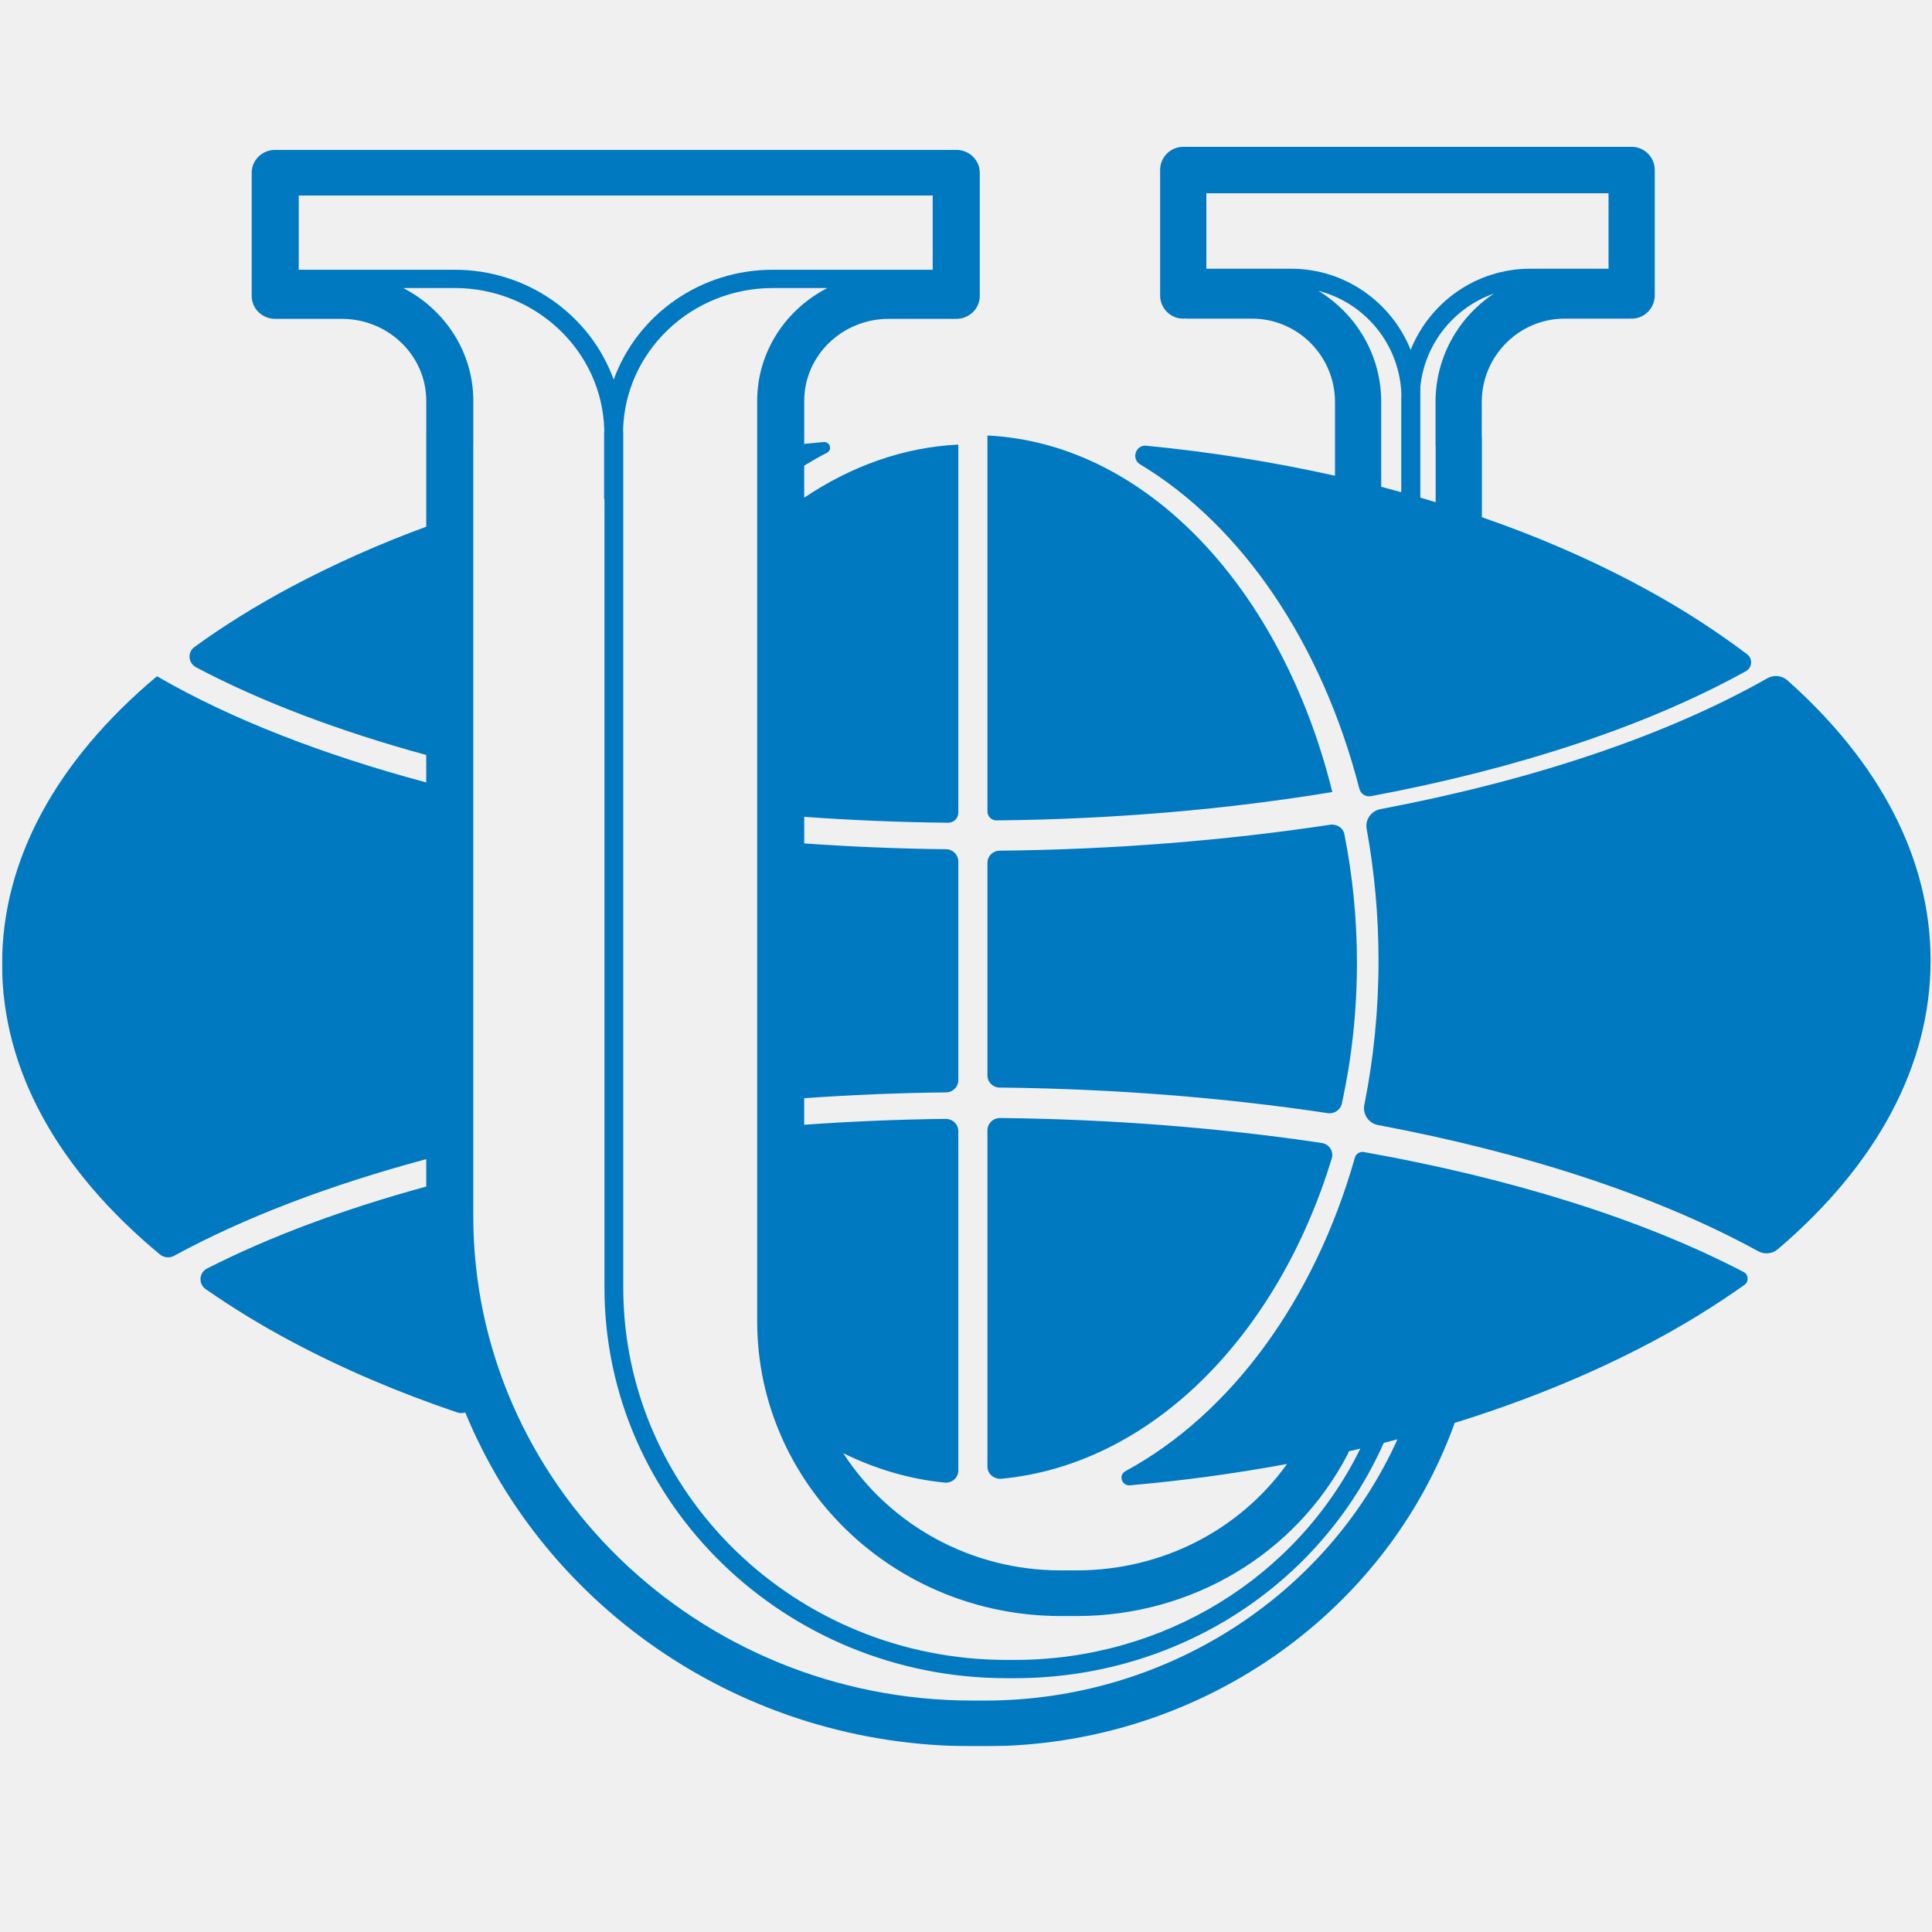
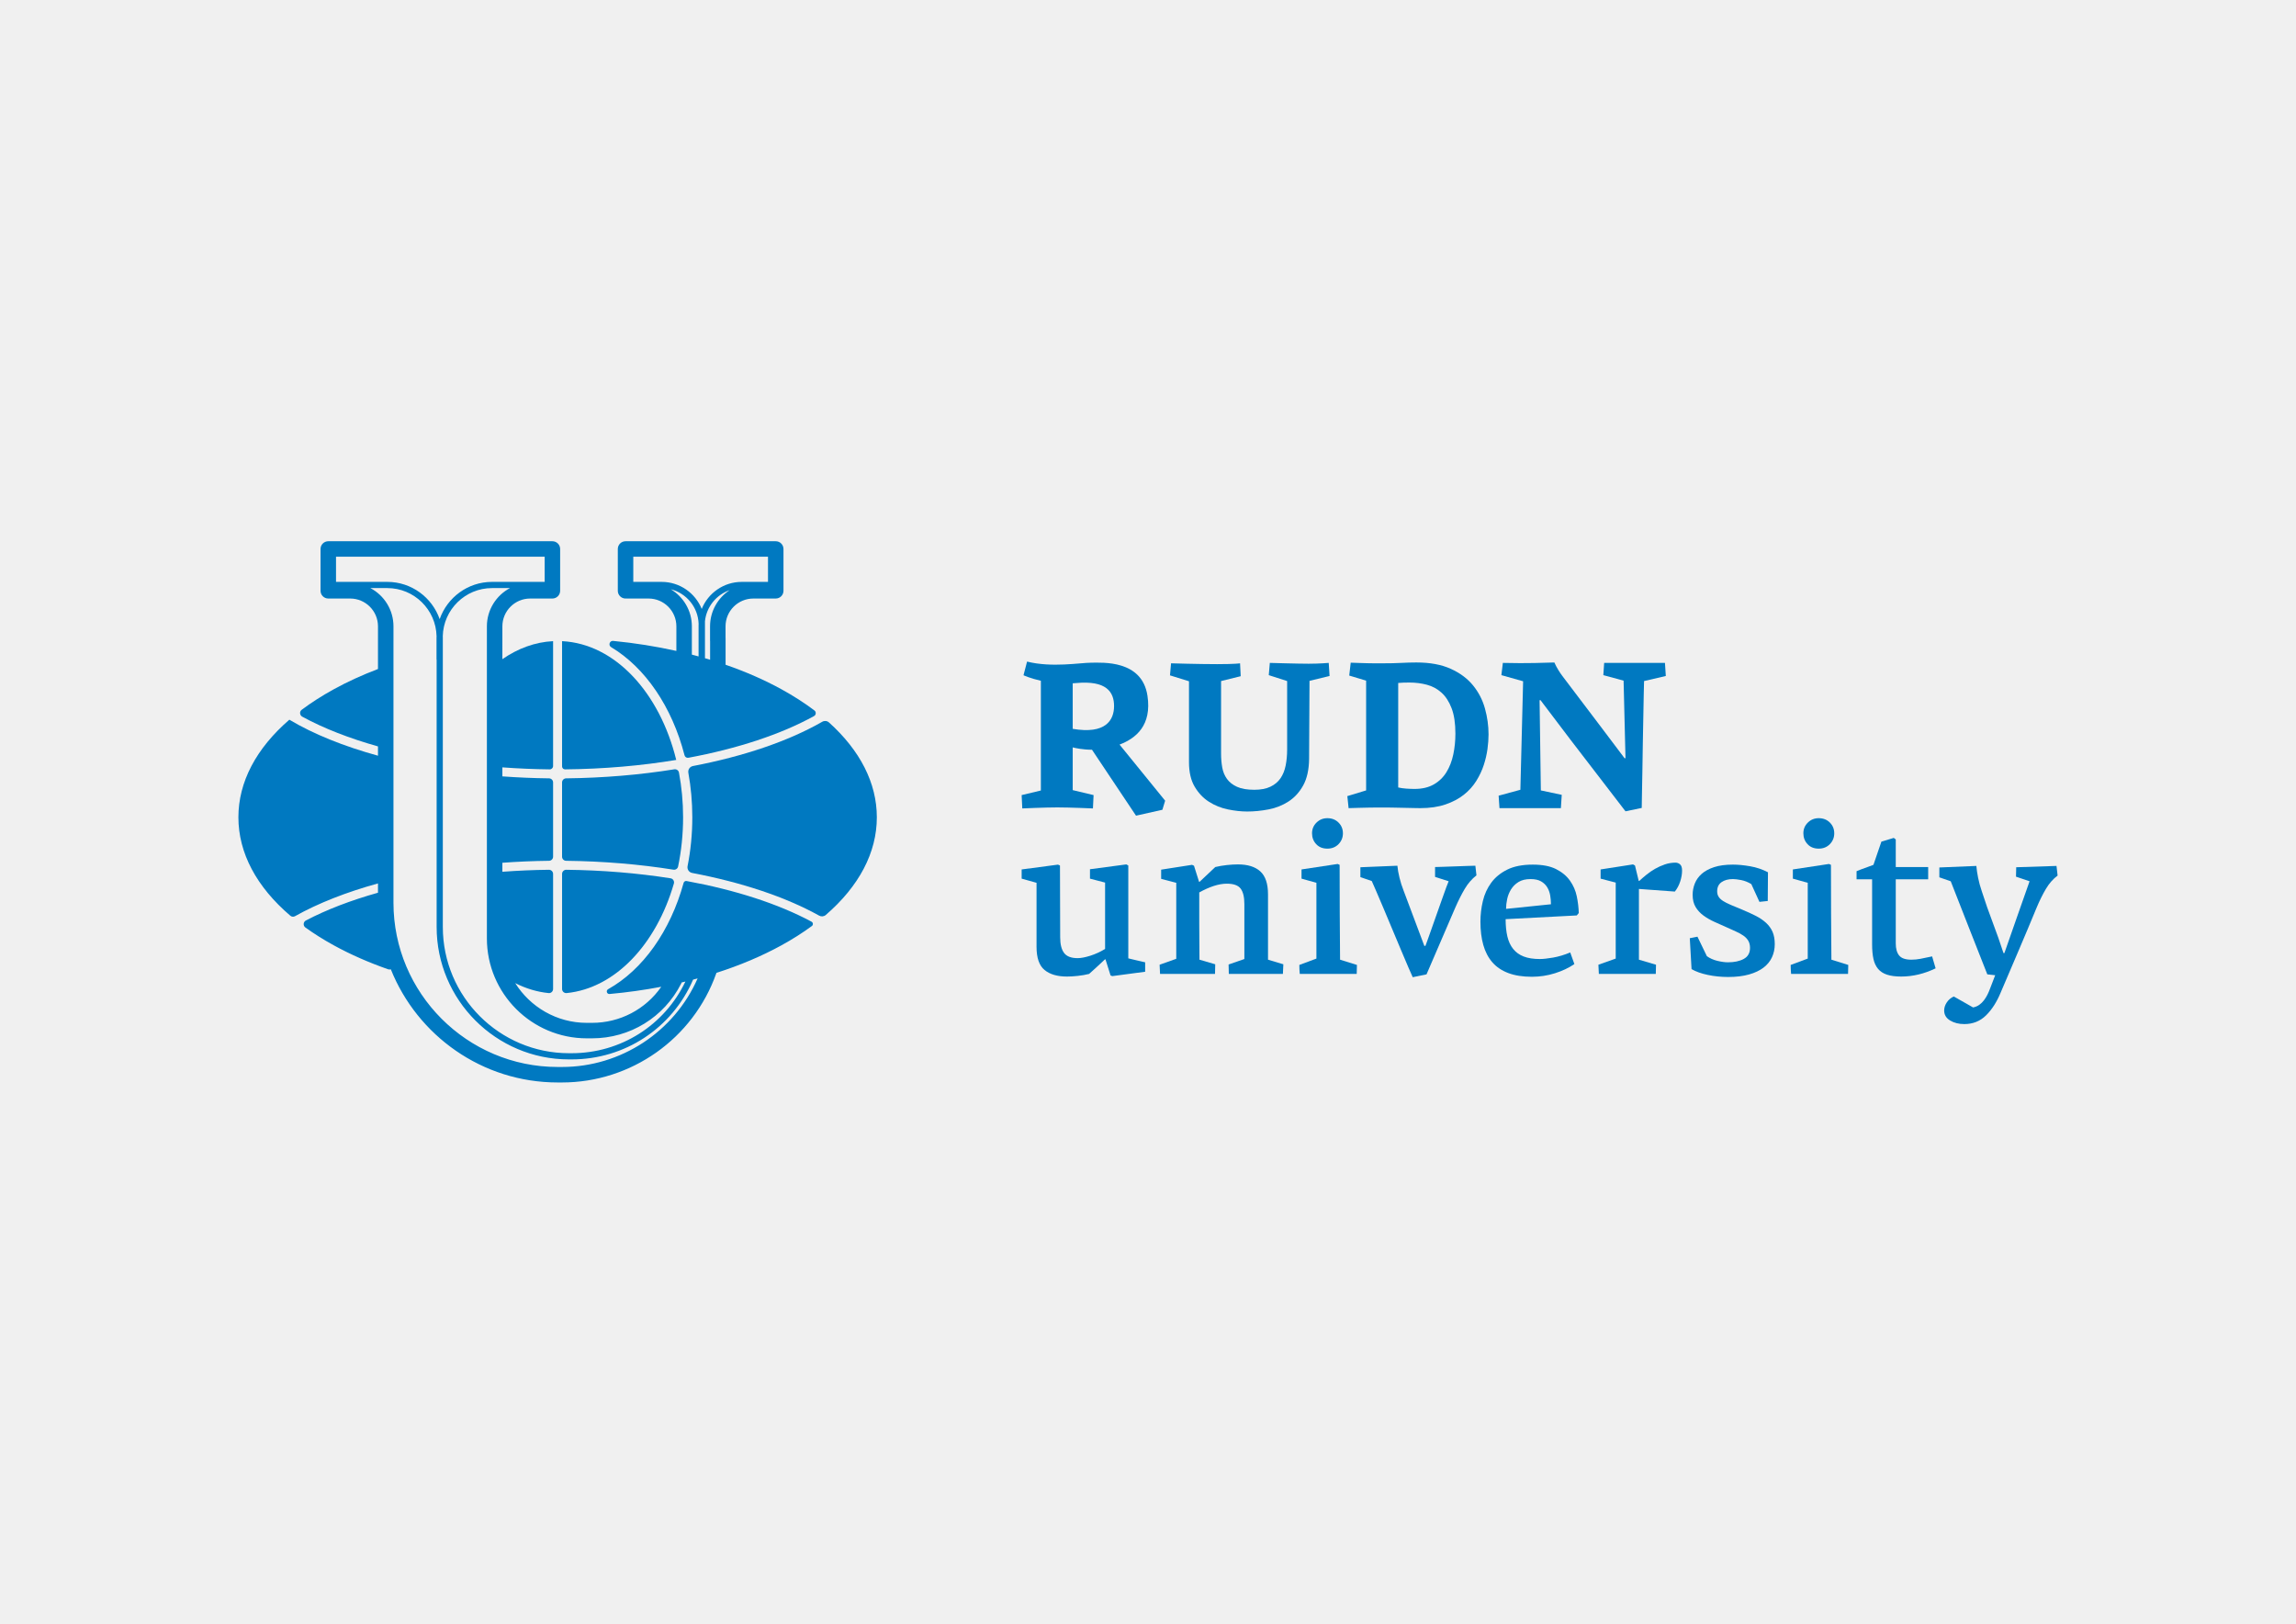
- <svg xmlns="http://www.w3.org/2000/svg" xmlns:xlink="http://www.w3.org/1999/xlink" width="300pt" height="300pt" viewBox="0 0 262 100" version="1.1" id="svg3700">
-   <defs id="defs3683">
-     <path id="a" d="M83.82 78.163H0V.15h83.82z" />
+ <svg xmlns="http://www.w3.org/2000/svg" version="1.1" id="svg10" xml:space="preserve" width="1122.52" height="793.707" viewBox="0 0 1122.52 793.707">
+   <defs id="defs14">
+     <clipPath clipPathUnits="userSpaceOnUse" id="clipPath26">
+       <path d="M 0,595.28 H 841.89 V 0 H 0 Z" id="path24" />
+     </clipPath>
  </defs>
-   <g id="g3698" transform="matrix(2.824241,0,0,2.77495,1.130308,-104.3797)" style="fill:none;fill-rule:evenodd">
-     <path d="M 47.697,80.69 C 54.883,79.99 60.949,73.71 63.55,65.027 A 0.592,0.592 0 0 0 63.058,64.281 C 58.176,63.54 52.971,63.121 47.633,63.062 a 0.603,0.603 0 0 0 -0.62,0.592 v 16.451 c 0,0.354 0.32,0.621 0.684,0.586 m 6.65,-49.571 c 4.885,2.99 8.727,8.74 10.524,15.85 a 0.484,0.484 0 0 0 0.555,0.364 c 7.03,-1.338 13.249,-3.425 18.009,-6.11 A 0.5,0.5 0 0 0 83.492,40.4 38.898,38.898 0 0 0 78.786,37.305 c -2.462,-1.384 -5.156,-2.589 -8.03,-3.604 v -3.888 c 0,-0.023 -0.006,-0.044 -0.007,-0.067 v -1.675 c 0,-2.246 1.788,-4.074 3.985,-4.074 h 3.118 c 0.017,0 0.031,-0.004 0.047,-0.005 0.016,10e-4 0.031,0.005 0.047,0.005 0.613,0 1.11,-0.508 1.11,-1.135 v -6.127 c 0,-0.627 -0.497,-1.135 -1.11,-1.135 H 56.415 c -0.614,0 -1.11,0.508 -1.11,1.135 v 6.127 c 0,0.627 0.496,1.135 1.11,1.135 0.031,0 0.06,-0.006 0.092,-0.01 0.03,0.004 0.06,0.01 0.092,0.01 h 3.119 c 2.196,0 3.984,1.828 3.984,4.074 v 3.603 A 73.688,73.688 0 0 0 54.64,30.208 c -0.511,-0.051 -0.734,0.643 -0.293,0.913 z M 68.53,28.071 v 2.11 c 0,0.023 0.005,0.044 0.006,0.067 v 2.72 C 68.291,32.893 68.047,32.816 67.8,32.743 v -5.421 c 0.215,-2.118 1.63,-3.873 3.535,-4.551 a 6.377,6.377 0 0 0 -2.805,5.3 z m 8.306,-10.202 v 3.689 h -3.763 c -2.596,0 -4.82,1.643 -5.738,3.964 -0.918,-2.32 -3.142,-3.964 -5.737,-3.964 H 57.524 V 17.869 Z M 65.921,30.191 V 28.07 a 6.369,6.369 0 0 0 -3.017,-5.432 c 2.24,0.584 3.912,2.625 3.987,5.077 -0.001,0.057 -0.008,0.113 -0.008,0.17 v 4.595 c -0.32,-0.09 -0.64,-0.18 -0.962,-0.264 V 30.19 Z" id="path3685" style="fill:#0079c1" />
-     <path d="m 47.446,48.518 c 5.599,-0.055 11.05,-0.534 16.128,-1.387 -2.397,-9.864 -8.878,-17.04 -16.56,-17.423 v 18.377 c 0,0.24 0.195,0.435 0.432,0.433" id="path3687" style="fill:#0079c1" />
-     <g transform="translate(-0.3,15.6)" id="g3694">
-       <mask id="b" fill="#fff">
-         <use xlink:href="#a" id="use3689" x="0" y="0" width="100%" height="100%" />
-       </mask>
-       <path d="m 83.624,54.988 c -4.858,-2.58 -11.15,-4.58 -18.237,-5.863 a 0.376,0.376 0 0 0 -0.428,0.267 c -1.94,6.959 -5.956,12.532 -11.012,15.324 -0.357,0.197 -0.193,0.732 0.213,0.696 a 78.786,78.786 0 0 0 7.54,-1.043 c -2.286,3.244 -6.019,5.2 -10.1,5.2 H 50.831 A 12.35,12.35 0 0 1 40.39,63.842 c 1.542,0.771 3.177,1.27 4.879,1.438 a 0.595,0.595 0 0 0 0.646,-0.593 V 48.102 c 0,-0.332 -0.275,-0.601 -0.61,-0.597 -2.293,0.025 -4.56,0.125 -6.79,0.287 v -1.298 c 2.237,-0.16 4.509,-0.259 6.806,-0.284 a 0.595,0.595 0 0 0 0.594,-0.591 V 34.917 a 0.595,0.595 0 0 0 -0.594,-0.59 c -2.297,-0.026 -4.57,-0.124 -6.805,-0.284 v -1.299 c 2.267,0.164 4.573,0.265 6.906,0.288 A 0.486,0.486 0 0 0 45.915,32.55 V 14.552 c -2.649,0.132 -5.152,1.057 -7.4,2.595 v -1.569 c 0.36,-0.222 0.724,-0.433 1.094,-0.626 0.27,-0.142 0.144,-0.55 -0.162,-0.523 -0.312,0.026 -0.62,0.061 -0.931,0.09 v -0.02 -2.084 c 0,-2.21 1.82,-4.007 4.056,-4.007 h 3.174 c 0.012,0 0.022,-0.003 0.034,-0.003 0.012,0 0.023,0.003 0.035,0.003 0.624,0 1.13,-0.5 1.13,-1.116 V 1.265 c 0,-0.617 -0.506,-1.116 -1.13,-1.116 h -32.7 c -0.624,0 -1.13,0.5 -1.13,1.116 v 6.027 c 0,0.616 0.506,1.116 1.13,1.116 l 0.012,-10e-4 0.012,10e-4 h 3.174 c 2.236,0 4.055,1.797 4.055,4.007 v 1.587 l -0.002,0.02 v 4.543 a 51.617,51.617 0 0 0 -6.47,2.932 c -1.7,0.924 -3.256,1.91 -4.66,2.947 -0.35,0.259 -0.3,0.79 0.085,0.996 3.128,1.684 6.873,3.12 11.045,4.281 v 1.341 C 15.382,29.703 10.972,27.958 7.443,25.878 L 7.437,25.872 C 2.596,30.006 0,34.848 0,39.94 0,45.081 2.646,49.968 7.579,54.13 a 0.607,0.607 0 0 0 0.685,0.064 c 3.382,-1.877 7.496,-3.464 12.102,-4.721 v 1.339 c -3.94,1.095 -7.498,2.437 -10.515,4 a 0.593,0.593 0 0 0 -0.071,1.016 40.662,40.662 0 0 0 4.116,2.555 c 2.444,1.328 5.113,2.486 7.958,3.468 0.132,0.046 0.265,0.04 0.385,0 3.87,9.547 13.323,16.312 24.351,16.312 h 0.619 c 10.1,0 19.147,-6.318 22.513,-15.722 0.009,-0.025 0.011,-0.05 0.018,-0.076 3.43,-1.084 6.63,-2.415 9.514,-3.982 a 40.188,40.188 0 0 0 4.414,-2.77 0.37,0.37 0 0 0 -0.044,-0.625 z M 36.257,12.415 V 57.4 c 0,7.94 6.538,14.401 14.574,14.401 H 51.6 c 5.52,0 10.504,-3.024 13.004,-7.892 0.027,-0.051 0.045,-0.105 0.063,-0.159 0.185,-0.043 0.367,-0.088 0.552,-0.132 -3.053,6.31 -9.439,10.327 -16.601,10.327 h -0.381 c -10.15,0 -18.41,-8.16 -18.41,-18.19 V 14.012 c 0,-0.055 -0.007,-0.109 -0.008,-0.164 0.09,-3.844 3.275,-6.946 7.187,-6.946 h 2.619 c -2,1.048 -3.368,3.125 -3.368,5.514 z M 44.685,2.381 V 6.008 H 37.006 A 8.1,8.1 0 0 0 29.367,11.376 8.1,8.1 0 0 0 21.729,6.008 H 14.244 V 2.381 Z m 2.524,73.55 H 46.59 c -13.214,0 -23.965,-10.623 -23.965,-23.68 V 14.513 l 0.002,-0.022 v -2.076 c 0,-2.389 -1.367,-4.466 -3.367,-5.514 h 2.469 c 3.911,0 7.097,3.102 7.186,6.946 0,0.055 -0.008,0.109 -0.008,0.164 v 3.159 c 0,0.029 0.011,0.054 0.017,0.081 v 38.505 c 0,10.522 8.664,19.082 19.313,19.082 h 0.38 c 7.764,0 14.66,-4.495 17.726,-11.498 0.22,-0.057 0.44,-0.117 0.66,-0.176 -3.424,7.697 -11.186,12.767 -19.794,12.767 z" mask="url(#b)" id="path3692" style="fill:#0079c1" />
+   <g id="g18" transform="matrix(1.333333,0,0,-1.333333,0,793.7067)">
+     <g id="g20">
+       <g id="g22" clip-path="url(#clipPath26)">
+         <g id="g28" transform="translate(413.7206,243.9276)">
+           <path d="m 0,0 v 34.046 c -0.32,0.213 -0.561,0.349 -0.722,0.404 l -13.331,-1.769 v -3.452 l 5.542,-1.445 V 3.451 c -1.758,-1.07 -3.57,-1.898 -5.434,-2.488 -1.864,-0.588 -3.411,-0.883 -4.636,-0.883 -2.343,0 -3.998,0.629 -4.954,1.886 -0.959,1.259 -1.439,3.174 -1.439,5.743 0,4.442 -0.013,8.847 -0.04,13.208 -0.028,4.364 -0.038,8.74 -0.038,13.129 l -0.73,0.323 -13.323,-1.769 v -3.371 c 0.91,-0.266 1.817,-0.522 2.73,-0.763 0.909,-0.242 1.817,-0.493 2.729,-0.762 V 4.255 c 0,-4.067 0.978,-6.906 2.931,-8.51 1.953,-1.609 4.696,-2.411 8.232,-2.411 1.176,0 2.503,0.081 3.974,0.242 1.472,0.16 2.852,0.4 4.137,0.721 1.872,1.661 3.825,3.456 5.861,5.381 0.053,-0.053 0.106,-0.08 0.161,-0.08 l 1.845,-5.862 0.643,-0.241 12.045,1.606 v 3.454 C 5.112,-1.179 4.069,-0.937 3.053,-0.724 2.034,-0.51 1.018,-0.271 0,0" style="fill:#0079c1;fill-opacity:1;fill-rule:nonzero;stroke:none" id="path30" />
+         </g>
+         <g id="g32" transform="translate(464.9516,267.3758)">
+           <path d="m 0,0 c 0,3.906 -0.937,6.719 -2.819,8.428 -1.877,1.714 -4.619,2.571 -8.216,2.571 -1.236,0 -2.593,-0.078 -4.068,-0.239 -1.479,-0.161 -2.888,-0.402 -4.23,-0.723 l -5.8,-5.46 c -0.055,0 -0.08,0.013 -0.08,0.038 0,0.028 -0.028,0.042 -0.081,0.042 l -1.847,5.862 -0.721,0.322 c -1.875,-0.322 -3.763,-0.618 -5.663,-0.883 -1.9,-0.271 -3.788,-0.563 -5.661,-0.884 V 5.701 l 5.54,-1.448 v -27.862 l -6.103,-2.169 0.161,-3.371 h 20.156 l 0.08,3.532 -5.781,1.688 c -0.055,5.03 -0.08,9.527 -0.08,13.488 V 0.722 c 1.82,1.015 3.587,1.807 5.299,2.37 1.711,0.56 3.32,0.842 4.818,0.842 2.461,0 4.147,-0.603 5.059,-1.805 0.91,-1.206 1.365,-3.092 1.365,-5.663 V -23.69 l -5.781,-2.006 0.081,-3.453 H 5.462 l 0.16,3.532 L 0,-23.929 Z" style="fill:#0079c1;fill-opacity:1;fill-rule:nonzero;stroke:none" id="path34" />
+         </g>
+         <g id="g36" transform="translate(482.7403,293.7136)">
+           <path d="m 0,0 c -1.098,-1.071 -1.648,-2.383 -1.648,-3.934 0,-1.553 0.507,-2.878 1.525,-3.976 1.018,-1.096 2.381,-1.646 4.095,-1.646 1.663,0 3.026,0.55 4.097,1.646 1.07,1.098 1.608,2.423 1.608,3.976 C 9.677,-2.383 9.139,-1.071 8.069,0 6.998,1.071 5.635,1.606 3.972,1.606 2.421,1.606 1.094,1.071 0,0" style="fill:#0079c1;fill-opacity:1;fill-rule:nonzero;stroke:none" id="path38" />
+         </g>
+         <g id="g40" transform="translate(491.2524,260.8292)">
+           <path d="m 0,0 c -0.027,5.756 -0.042,11.552 -0.042,17.386 l -0.722,0.321 -13.249,-2.006 v -3.373 c 0.895,-0.268 1.805,-0.525 2.73,-0.764 0.925,-0.241 1.833,-0.495 2.73,-0.761 v -27.787 l -6.262,-2.327 c 0,-0.589 0.011,-1.139 0.038,-1.647 0.026,-0.51 0.066,-1.058 0.121,-1.646 H 6.223 c 0,0.588 0.011,1.136 0.039,1.646 0.027,0.508 0.042,1.058 0.042,1.647 l -6.183,1.927 C 0.066,-11.55 0.023,-5.754 0,0" style="fill:#0079c1;fill-opacity:1;fill-rule:nonzero;stroke:none" id="path42" />
+         </g>
+         <g id="g44" transform="translate(538.1309,277.8133)">
+           <path d="m 0,0 c -1.42,-0.055 -2.931,-0.106 -4.537,-0.161 -1.608,-0.053 -3.119,-0.108 -4.537,-0.159 -1.42,-0.055 -2.368,-0.082 -2.85,-0.082 V -4.014 L -6.947,-5.62 C -7.108,-5.942 -7.4,-6.691 -7.83,-7.87 c -0.429,-1.176 -0.937,-2.596 -1.523,-4.255 -0.593,-1.659 -1.219,-3.441 -1.89,-5.339 -0.668,-1.902 -1.299,-3.682 -1.885,-5.341 -0.591,-1.659 -1.099,-3.092 -1.526,-4.298 -0.429,-1.202 -0.698,-1.94 -0.804,-2.205 h -0.402 l -7.626,20.315 c -0.593,1.498 -1.086,3.064 -1.488,4.697 -0.402,1.632 -0.656,3.092 -0.764,4.376 l -13.57,-0.562 v -3.613 l 4.175,-1.445 c 0.268,-0.588 0.789,-1.782 1.566,-3.574 0.776,-1.794 1.673,-3.894 2.691,-6.304 1.016,-2.408 2.099,-4.992 3.25,-7.749 1.154,-2.755 2.237,-5.339 3.253,-7.749 1.02,-2.408 1.915,-4.524 2.692,-6.342 0.776,-1.822 1.297,-2.998 1.565,-3.534 l 5.058,1.043 10.521,24.412 c 1.124,2.571 2.273,4.858 3.454,6.866 1.174,2.006 2.619,3.68 4.333,5.02 L 2.85,0.08 C 2.368,0.08 1.418,0.053 0,0" style="fill:#0079c1;fill-opacity:1;fill-rule:nonzero;stroke:none" id="path46" />
+         </g>
+         <g id="g48" transform="translate(575.6859,272.3943)">
+           <path d="m 0,0 c -1.232,1.739 -2.931,3.159 -5.1,4.255 -2.167,1.099 -5.019,1.647 -8.551,1.647 -3.802,0 -6.934,-0.616 -9.395,-1.848 -2.463,-1.231 -4.419,-2.837 -5.864,-4.818 -1.445,-1.981 -2.461,-4.213 -3.049,-6.704 -0.593,-2.49 -0.887,-5.019 -0.887,-7.59 0,-3.159 0.349,-5.98 1.045,-8.471 0.697,-2.49 1.795,-4.604 3.293,-6.344 1.5,-1.737 3.453,-3.064 5.862,-3.974 2.41,-0.91 5.3,-1.367 8.671,-1.367 2.893,0 5.705,0.43 8.435,1.285 2.73,0.857 5.11,1.982 7.144,3.373 l -1.524,4.257 c -2.198,-0.912 -4.297,-1.54 -6.303,-1.887 -2.009,-0.349 -3.627,-0.523 -4.859,-0.523 -2.355,0 -4.325,0.309 -5.904,0.925 -1.578,0.613 -2.863,1.538 -3.851,2.77 -0.993,1.231 -1.701,2.757 -2.129,4.577 -0.429,1.82 -0.643,3.936 -0.643,6.344 l 26.097,1.365 0.724,0.884 C 3.157,-9.863 2.918,-7.83 2.488,-5.743 2.059,-3.654 1.229,-1.739 0,0 m -23.448,-10.32 c 0,1.126 0.131,2.317 0.402,3.574 0.266,1.259 0.734,2.436 1.403,3.534 0.67,1.094 1.578,2.006 2.734,2.73 1.149,0.721 2.634,1.083 4.456,1.083 1.604,0 2.891,-0.281 3.851,-0.842 0.965,-0.561 1.714,-1.285 2.25,-2.169 0.535,-0.883 0.895,-1.873 1.085,-2.971 0.184,-1.096 0.282,-2.18 0.282,-3.253 z" style="fill:#0079c1;fill-opacity:1;fill-rule:nonzero;stroke:none" id="path50" />
+         </g>
+         <g id="g52" transform="translate(614.3666,279.0191)">
+           <path d="m 0,0 c -1.339,0 -2.637,-0.216 -3.894,-0.643 -1.259,-0.43 -2.448,-0.963 -3.574,-1.606 -1.123,-0.642 -2.179,-1.363 -3.17,-2.169 -0.992,-0.802 -1.889,-1.579 -2.691,-2.328 l -0.161,0.08 -1.365,5.621 -0.724,0.402 -11.884,-1.848 v -3.373 l 5.542,-1.445 v -27.862 l -6.346,-2.25 0.161,-3.371 h 20.88 l 0.08,3.371 -6.264,1.845 v 25.939 l 13.171,-0.965 c 0.855,1.071 1.511,2.303 1.966,3.697 0.453,1.39 0.683,2.73 0.683,4.014 0,1.071 -0.241,1.818 -0.721,2.248 C 1.206,-0.216 0.643,0 0,0" style="fill:#0079c1;fill-opacity:1;fill-rule:nonzero;stroke:none" id="path54" />
+         </g>
+         <g id="g56" transform="translate(647.5934,256.9354)">
+           <path d="m 0,0 c -1.045,0.963 -2.302,1.82 -3.775,2.571 -1.473,0.747 -3.172,1.526 -5.1,2.328 -1.551,0.641 -2.903,1.204 -4.054,1.686 -1.152,0.481 -2.102,0.963 -2.851,1.446 -0.749,0.482 -1.299,1.005 -1.646,1.568 -0.349,0.56 -0.521,1.214 -0.521,1.963 0,1.501 0.532,2.624 1.604,3.373 1.071,0.752 2.464,1.126 4.176,1.126 0.751,0 1.754,-0.121 3.011,-0.362 1.259,-0.241 2.503,-0.734 3.735,-1.485 l 2.97,-6.505 3.052,0.322 c 0,1.766 0.015,3.521 0.042,5.26 0.024,1.737 0.038,3.492 0.038,5.261 -2.033,1.068 -4.215,1.805 -6.545,2.205 -2.327,0.404 -4.429,0.605 -6.303,0.605 -2.73,0 -5.033,-0.311 -6.905,-0.925 -1.875,-0.616 -3.386,-1.432 -4.537,-2.448 -1.151,-1.02 -1.996,-2.197 -2.529,-3.536 -0.537,-1.335 -0.804,-2.73 -0.804,-4.175 0,-1.765 0.362,-3.251 1.086,-4.457 0.721,-1.204 1.684,-2.247 2.89,-3.131 1.204,-0.883 2.556,-1.659 4.052,-2.328 1.499,-0.669 3.026,-1.354 4.58,-2.046 1.178,-0.538 2.274,-1.033 3.292,-1.488 1.016,-0.455 1.913,-0.95 2.69,-1.486 0.774,-0.533 1.379,-1.163 1.807,-1.885 0.427,-0.724 0.643,-1.593 0.643,-2.611 0,-1.875 -0.764,-3.225 -2.289,-4.055 -1.524,-0.831 -3.467,-1.244 -5.822,-1.244 -1.07,0 -2.344,0.172 -3.813,0.523 -1.475,0.347 -2.772,0.922 -3.896,1.724 l -3.453,7.149 c -0.43,-0.11 -0.897,-0.201 -1.405,-0.282 -0.51,-0.08 -0.978,-0.176 -1.405,-0.281 l 0.643,-11.323 c 1.553,-0.91 3.532,-1.621 5.942,-2.129 2.408,-0.508 4.899,-0.762 7.468,-0.762 2.943,0 5.501,0.309 7.668,0.923 2.169,0.615 3.947,1.46 5.339,2.53 1.39,1.071 2.423,2.341 3.092,3.816 0.671,1.468 1.003,3.064 1.003,4.776 0,1.767 -0.269,3.265 -0.802,4.496 C 1.833,-2.061 1.043,-0.963 0,0" style="fill:#0079c1;fill-opacity:1;fill-rule:nonzero;stroke:none" id="path58" />
+         </g>
+         <g id="g60" transform="translate(666.8737,284.1571)">
+           <path d="m 0,0 c 1.661,0 3.024,0.55 4.097,1.646 1.07,1.099 1.606,2.423 1.606,3.976 0,1.552 -0.536,2.864 -1.606,3.934 -1.073,1.071 -2.436,1.608 -4.097,1.608 -1.553,0 -2.878,-0.537 -3.972,-1.608 -1.1,-1.07 -1.648,-2.382 -1.648,-3.934 0,-1.553 0.508,-2.877 1.527,-3.976 C -3.077,0.55 -1.714,0 0,0" style="fill:#0079c1;fill-opacity:1;fill-rule:nonzero;stroke:none" id="path62" />
+         </g>
+         <g id="g64" transform="translate(671.4131,260.8292)">
+           <path d="m 0,0 c -0.028,5.756 -0.042,11.552 -0.042,17.386 l -0.722,0.321 -13.249,-2.006 v -3.373 c 0.895,-0.268 1.805,-0.525 2.73,-0.764 0.925,-0.241 1.833,-0.495 2.73,-0.761 v -27.787 l -6.262,-2.327 c 0,-0.589 0.011,-1.139 0.038,-1.647 0.028,-0.51 0.066,-1.058 0.121,-1.646 H 6.223 c 0,0.588 0.013,1.136 0.038,1.646 0.028,0.508 0.043,1.058 0.043,1.647 l -6.183,1.927 C 0.066,-11.55 0.023,-5.754 0,0" style="fill:#0079c1;fill-opacity:1;fill-rule:nonzero;stroke:none" id="path66" />
+         </g>
+         <g id="g68" transform="translate(708.4644,244.6505)">
+           <path d="m 0,0 c -1.714,-0.377 -3.134,-0.671 -4.258,-0.882 -1.123,-0.216 -2.247,-0.324 -3.37,-0.324 -2.142,0 -3.63,0.51 -4.457,1.532 -0.832,1.02 -1.246,2.495 -1.246,4.427 v 23.512 h 11.886 v 4.498 h -11.886 v 10.115 c -0.108,0.108 -0.231,0.203 -0.366,0.282 -0.136,0.082 -0.254,0.175 -0.364,0.281 l -4.537,-1.365 -2.918,-8.511 c -1.075,-0.427 -2.121,-0.816 -3.138,-1.166 -1.018,-0.347 -2.034,-0.734 -3.05,-1.163 v -2.971 h 5.699 V 4.416 c 0,-2.088 0.165,-3.868 0.487,-5.341 0.325,-1.473 0.893,-2.689 1.703,-3.654 0.81,-0.963 1.902,-1.674 3.282,-2.127 1.378,-0.455 3.113,-0.681 5.208,-0.681 4.23,0 8.434,1.003 12.609,3.011 -0.213,0.738 -0.429,1.464 -0.643,2.18 C 0.427,-1.483 0.212,-0.751 0,0" style="fill:#0079c1;fill-opacity:1;fill-rule:nonzero;stroke:none" id="path70" />
+         </g>
+         <g id="g72" transform="translate(754.2741,276.0485)">
+           <path d="M 0,0 C -0.081,0.586 -0.148,1.177 -0.201,1.767 L -14.978,1.284 c 0,-0.588 -0.012,-1.163 -0.038,-1.726 -0.027,-0.563 -0.04,-1.139 -0.04,-1.725 l 4.979,-1.688 c -1.553,-4.391 -3.094,-8.767 -4.619,-13.131 -1.524,-4.361 -3.062,-8.767 -4.615,-13.208 h -0.324 c -1.232,3.8 -2.556,7.562 -3.974,11.285 -1.42,3.718 -2.743,7.505 -3.974,11.359 -0.591,1.714 -1.043,3.373 -1.365,4.979 -0.322,1.608 -0.538,3.053 -0.641,4.338 L -43.16,1.204 V -2.41 l 4.175,-1.445 c 2.248,-5.731 4.482,-11.429 6.704,-17.105 2.222,-5.673 4.457,-11.348 6.706,-17.024 l 2.891,-0.321 -2.009,-5.219 c -0.213,-0.59 -0.495,-1.231 -0.842,-1.927 -0.349,-0.694 -0.762,-1.365 -1.244,-2.006 -0.483,-0.644 -1.058,-1.207 -1.727,-1.689 -0.671,-0.483 -1.432,-0.804 -2.289,-0.963 l -7.068,4.016 c -1.069,-0.482 -1.926,-1.206 -2.567,-2.169 -0.643,-0.964 -0.965,-1.955 -0.965,-2.973 0,-1.549 0.722,-2.767 2.167,-3.652 1.447,-0.882 3.185,-1.325 5.22,-1.325 3.16,0 5.822,1.071 7.993,3.21 2.167,2.144 3.972,4.982 5.417,8.513 2.196,5.14 4.391,10.278 6.585,15.418 2.195,5.142 4.366,10.306 6.505,15.498 1.071,2.571 2.207,4.872 3.413,6.907 1.204,2.032 2.637,3.665 4.296,4.897 C 0.148,-1.179 0.08,-0.59 0,0" style="fill:#0079c1;fill-opacity:1;fill-rule:nonzero;stroke:none" id="path74" />
+         </g>
+         <g id="g76" transform="translate(480.0137,317.036)">
+           <path d="m 0,0 0.154,28.635 7.354,1.782 -0.311,4.799 c 0,0 -3.342,-0.305 -7.345,-0.305 -4.006,0 -14.25,0.305 -14.25,0.305 l -0.385,-4.49 6.733,-2.167 V 3.403 c 0,-2.061 -0.182,-3.998 -0.541,-5.803 -0.36,-1.809 -0.991,-3.366 -1.89,-4.683 -0.899,-1.316 -2.135,-2.348 -3.703,-3.095 -1.568,-0.749 -3.536,-1.122 -5.902,-1.122 -2.624,0 -4.734,0.36 -6.327,1.084 -1.593,0.721 -2.827,1.688 -3.703,2.901 -0.874,1.212 -1.452,2.619 -1.735,4.219 -0.284,1.598 -0.426,3.301 -0.426,5.108 v 26.547 l 7.201,1.779 -0.234,4.723 c 0,0 -1.706,-0.304 -8.382,-0.304 -6.674,0 -16.925,0.304 -16.925,0.304 l -0.389,-4.414 6.966,-2.167 V -1.162 c 0,-3.663 0.696,-6.67 2.089,-9.016 1.394,-2.351 3.148,-4.192 5.264,-5.534 2.114,-1.344 4.423,-2.273 6.926,-2.787 2.504,-0.514 4.863,-0.772 7.083,-0.772 2.527,0 5.134,0.258 7.817,0.772 2.681,0.514 5.119,1.484 7.315,2.903 2.19,1.418 3.985,3.378 5.379,5.883 C -0.775,-7.212 -0.053,-3.974 0,0" style="fill:#0079c1;fill-opacity:1;fill-rule:nonzero;stroke:none" id="path78" />
+         </g>
+         <g id="g80" transform="translate(504.9496,299.2338)">
+           <path d="m 0,0 h 3.638 c 0.463,0 1.288,-0.013 2.475,-0.04 1.187,-0.026 2.438,-0.049 3.756,-0.076 1.314,-0.026 2.552,-0.051 3.712,-0.079 1.162,-0.025 1.898,-0.036 2.207,-0.036 3.561,0 6.657,0.449 9.288,1.355 2.632,0.899 4.875,2.088 6.733,3.559 1.858,1.471 3.379,3.159 4.566,5.07 1.185,1.909 2.102,3.856 2.747,5.843 0.646,1.984 1.096,3.946 1.357,5.88 0.258,1.936 0.385,3.703 0.385,5.303 0,3.2 -0.438,6.372 -1.314,9.52 -0.879,3.147 -2.334,5.972 -4.374,8.475 -2.038,2.504 -4.759,4.529 -8.166,6.073 -3.405,1.551 -7.612,2.326 -12.614,2.326 -0.929,0 -1.846,-0.015 -2.749,-0.04 C 10.745,53.105 9.816,53.067 8.86,53.016 7.906,52.966 6.848,52.925 5.688,52.9 4.526,52.875 3.223,52.862 1.78,52.862 h -2.787 c -0.828,0 -1.664,0.013 -2.514,0.038 -0.853,0.025 -1.754,0.053 -2.711,0.078 -0.954,0.026 -2.101,0.064 -3.443,0.117 l -0.541,-4.721 6.191,-1.858 V 6.268 l -6.888,-2.089 0.464,-4.41 c 1.445,0.049 2.749,0.089 3.908,0.115 1.162,0.027 2.271,0.05 3.327,0.076 C -2.156,-0.013 -1.083,0 0,0 m 7.741,45.663 c 0.565,0.053 1.206,0.091 1.925,0.118 0.72,0.024 1.441,0.036 2.161,0.036 2.26,0 4.405,-0.268 6.439,-0.812 2.029,-0.54 3.815,-1.509 5.356,-2.901 1.545,-1.395 2.778,-3.301 3.703,-5.726 0.927,-2.428 1.388,-5.523 1.388,-9.29 0,-2.63 -0.256,-5.174 -0.772,-7.624 C 27.427,17.013 26.593,14.846 25.435,12.965 24.278,11.08 22.737,9.586 20.81,8.475 18.882,7.366 16.529,6.812 13.755,6.812 12.828,6.812 11.814,6.85 10.707,6.926 9.603,7.004 8.612,7.146 7.741,7.351 Z" style="fill:#0079c1;fill-opacity:1;fill-rule:nonzero;stroke:none" id="path82" />
+         </g>
+         <g id="g84" transform="translate(549.5129,303.5692)">
+           <path d="m 0,0 0.309,-4.569 h 22.524 l 0.308,4.878 -7.66,1.625 -0.465,33.047 0.309,0.08 11.145,-14.706 20.046,-26.083 5.959,1.238 c 0,0.878 0.027,2.514 0.078,4.915 0.051,2.398 0.104,5.172 0.154,8.321 0.051,3.146 0.104,6.486 0.157,10.022 0.049,3.533 0.114,6.89 0.19,10.062 0.079,3.174 0.13,5.946 0.155,8.32 0.027,2.372 0.066,3.997 0.118,4.875 l 7.972,1.856 -0.309,4.8 H 38.699 L 38.39,44.192 45.82,42.18 46.516,13.776 46.207,13.697 36.687,26.316 23.376,43.881 c -0.465,0.62 -0.958,1.342 -1.472,2.169 -0.517,0.823 -1.006,1.754 -1.469,2.785 C 18.937,48.784 16.552,48.721 13.274,48.642 9.996,48.566 6.088,48.577 1.549,48.681 L 1.007,44.192 8.979,41.949 7.973,2.165 Z" style="fill:#0079c1;fill-opacity:1;fill-rule:nonzero;stroke:none" id="path86" />
+         </g>
+         <g id="g88" transform="translate(374.6141,303.787)">
+           <path d="m 0,0 0.233,-4.89 c 0,0 8.257,0.374 12.838,0.374 4.581,0 13.071,-0.374 13.071,-0.374 L 26.377,0 18.723,1.824 v 15.663 c 1.005,-0.258 3.68,-0.85 7.072,-0.861 l 16.144,-24.174 9.672,2.169 1.005,3.326 -16.715,20.567 c 6.055,2.306 11.867,7.072 10.234,17.904 -1.996,13.223 -16.55,12.117 -20.615,12.117 -4.065,0 -14.444,-1.877 -23.533,0.41 L 0.681,43.936 c 0,0 2.413,-1.136 6.368,-2.021 V 1.68 Z m 33.885,32.655 c 0,-5.127 -3.007,-10.442 -15.162,-8.369 v 16.7 c 0.417,0.026 0.83,0.045 1.257,0.085 11.082,1.035 13.905,-3.24 13.905,-8.416" style="fill:#0079c1;fill-opacity:1;fill-rule:nonzero;stroke:none" id="path90" />
+         </g>
+         <g id="g92" transform="translate(245.8777,273.2834)">
+           <path d="m 0,0 c -12.106,1.898 -25.008,2.977 -38.246,3.125 -0.842,0.009 -1.532,-0.677 -1.532,-1.519 v -42.184 c 0,-0.908 0.789,-1.596 1.691,-1.502 17.819,1.798 32.858,17.902 39.308,40.165 C 1.471,-1.045 0.895,-0.142 0,0" style="fill:#0079c1;fill-opacity:1;fill-rule:nonzero;stroke:none" id="path94" />
+         </g>
+         <g id="g96" transform="translate(224.085,358.0282)">
+           <path d="m 0,0 c 12.495,-7.476 22.323,-21.863 26.917,-39.647 0.163,-0.628 0.783,-1.033 1.422,-0.912 17.976,3.35 33.884,8.568 46.06,15.287 0.773,0.427 0.855,1.525 0.146,2.061 -3.614,2.727 -7.632,5.317 -12.038,7.738 -6.297,3.466 -13.19,6.477 -20.537,9.017 v 9.727 c 0,0.055 -0.014,0.111 -0.017,0.165 v 4.192 c 0,5.621 4.571,10.192 10.192,10.192 h 7.975 c 0.04,0 0.08,0.01 0.119,0.01 0.042,0 0.08,-0.01 0.12,-0.01 1.568,0 2.84,1.271 2.84,2.839 v 15.327 c 0,1.568 -1.272,2.84 -2.84,2.84 H 5.29 c -1.57,0 -2.84,-1.272 -2.84,-2.84 V 20.659 c 0,-1.568 1.27,-2.839 2.84,-2.839 0.081,0 0.155,0.019 0.235,0.025 C 5.603,17.839 5.68,17.82 5.76,17.82 h 7.976 c 5.62,0 10.191,-4.571 10.191,-10.192 V 3.295 c 0,-0.009 -0.003,-0.015 -0.003,-0.024 V -1.384 C 16.48,0.273 8.727,1.509 0.749,2.285 -0.557,2.412 -1.128,0.673 0,0 M 36.274,7.628 V 2.349 c 0,-0.057 0.015,-0.11 0.019,-0.165 v -6.806 c -0.629,0.189 -1.253,0.381 -1.885,0.563 V 9.503 c 0.552,5.299 4.172,9.688 9.042,11.385 -4.315,-2.84 -7.176,-7.72 -7.176,-13.26 M 18.543,23.922 H 8.126 v 9.226 h 49.395 v -9.226 h -9.626 c -6.638,0 -12.326,-4.111 -14.675,-9.918 -2.348,5.807 -8.036,9.918 -14.677,9.918 m 3.346,-2.704 C 27.619,19.756 31.892,14.65 32.084,8.519 32.082,8.375 32.063,8.236 32.063,8.092 V -3.403 c -0.817,0.225 -1.634,0.449 -2.461,0.663 v 5.066 c 0,0.01 0.004,0.016 0.004,0.023 v 5.279 c 0,5.769 -3.104,10.812 -7.717,13.59" style="fill:#0079c1;fill-opacity:1;fill-rule:nonzero;stroke:none" id="path98" />
+         </g>
+         <g id="g100" transform="translate(207.1904,313.2161)">
+           <path d="M 0,0 C 14.152,0.138 27.932,1.335 40.768,3.466 34.712,28.116 18.325,46.048 -1.092,47.007 V 1.081 C -1.092,0.482 -0.599,-0.006 0,0" style="fill:#0079c1;fill-opacity:1;fill-rule:nonzero;stroke:none" id="path102" />
+         </g>
+         <g id="g104" transform="translate(303.9661,330.4221)">
+           <path d="m 0,0 c -0.679,0.614 -1.68,0.703 -2.474,0.245 -12.406,-7.124 -28.806,-12.664 -47.398,-16.224 -1.151,-0.222 -1.898,-1.32 -1.691,-2.473 0.942,-5.231 1.452,-10.695 1.452,-16.322 0,-6.191 -0.607,-12.188 -1.737,-17.893 -0.233,-1.166 0.518,-2.292 1.686,-2.514 18.154,-3.449 34.23,-8.788 46.558,-15.646 0.779,-0.434 1.746,-0.347 2.421,0.232 12.193,10.526 18.732,22.856 18.732,35.821 C 17.549,-22.236 11.431,-10.291 0,0" style="fill:#0079c1;fill-opacity:1;fill-rule:nonzero;stroke:none" id="path106" />
+         </g>
+         <g id="g108" transform="translate(207.5905,279.7009)">
+           <path d="m 0,0 c 13.613,-0.15 26.893,-1.274 39.344,-3.259 0.794,-0.127 1.549,0.383 1.712,1.17 1.189,5.727 1.829,11.779 1.829,18.036 0,5.665 -0.534,11.154 -1.511,16.391 -0.153,0.802 -0.917,1.327 -1.723,1.198 C 27.111,31.517 13.723,30.376 0,30.226 -0.827,30.218 -1.494,29.551 -1.494,28.724 V 1.502 C -1.494,0.675 -0.827,0.008 0,0" style="fill:#0079c1;fill-opacity:1;fill-rule:nonzero;stroke:none" id="path110" />
+         </g>
+         <g id="g112" transform="translate(297.5736,257.3739)">
+           <path d="m 0,0 c -12.208,6.562 -28.021,11.649 -45.832,14.912 -0.479,0.089 -0.948,-0.209 -1.075,-0.681 -4.876,-17.695 -14.967,-31.873 -27.676,-38.974 -0.898,-0.502 -0.485,-1.863 0.537,-1.767 6.473,0.586 12.802,1.479 18.947,2.649 -5.743,-8.253 -15.125,-13.225 -25.382,-13.225 h -1.93 c -11.054,0 -20.765,5.829 -26.244,14.567 3.875,-1.962 7.984,-3.232 12.261,-3.657 0.876,-0.087 1.627,0.629 1.627,1.507 v 42.184 c 0,0.844 -0.694,1.528 -1.536,1.519 -5.762,-0.065 -11.456,-0.319 -17.062,-0.73 v 3.301 c 5.622,0.409 11.332,0.658 17.104,0.722 0.826,0.008 1.494,0.677 1.494,1.502 v 27.222 c 0,0.827 -0.668,1.493 -1.494,1.502 -5.772,0.063 -11.482,0.313 -17.104,0.719 v 3.304 c 5.701,-0.415 11.495,-0.671 17.358,-0.733 0.682,-0.006 1.24,0.546 1.24,1.226 v 45.779 c -6.657,-0.332 -12.948,-2.69 -18.598,-6.602 l 0.002,12.036 c 0,5.62 4.573,10.193 10.193,10.193 h 7.976 c 0.029,0 0.059,0.007 0.087,0.009 0.029,-0.002 0.059,-0.009 0.086,-0.009 1.568,0 2.84,1.272 2.84,2.838 v 15.329 c 0,1.568 -1.272,2.838 -2.84,2.838 h -82.18 c -1.568,0 -2.838,-1.27 -2.838,-2.838 v -15.329 c 0,-1.566 1.27,-2.838 2.838,-2.838 0.011,0 0.019,0.002 0.03,0.002 0.01,0 0.021,-0.002 0.032,-0.002 h 7.975 c 5.62,0 10.191,-4.573 10.191,-10.193 v -4.033 c 0,-0.019 -0.004,-0.036 -0.004,-0.055 V 92.64 c -5.754,-2.19 -11.203,-4.674 -16.262,-7.457 -4.273,-2.351 -8.181,-4.856 -11.709,-7.493 -0.882,-0.66 -0.751,-2.008 0.214,-2.537 7.861,-4.281 17.274,-7.936 27.757,-10.89 v -3.409 c -12.527,3.456 -23.609,7.895 -32.478,13.188 -0.006,0.004 -0.008,0.01 -0.015,0.015 -12.165,-10.517 -18.689,-22.831 -18.689,-35.783 0,-13.076 6.647,-25.508 19.045,-36.09 0.482,-0.411 1.168,-0.474 1.722,-0.165 8.501,4.776 18.84,8.813 30.415,12.011 v -3.407 c -9.901,-2.785 -18.844,-6.198 -26.426,-10.177 -1.007,-0.529 -1.104,-1.919 -0.18,-2.583 3.164,-2.273 6.613,-4.444 10.344,-6.497 6.143,-3.377 12.855,-6.322 20.001,-8.824 0.334,-0.116 0.667,-0.099 0.967,0.005 9.726,-24.287 33.483,-41.491 61.199,-41.491 h 1.556 c 25.38,0 48.121,16.07 56.577,39.988 0.024,0.064 0.03,0.129 0.049,0.193 8.619,2.757 16.658,6.141 23.908,10.129 4.029,2.216 7.727,4.569 11.094,7.043 C 0.667,-1.183 0.607,-0.326 0,0 m -119.04,108.282 v -4.067 c 0,-0.006 -0.002,-0.013 -0.002,-0.021 V -6.135 c 0,-20.198 16.433,-36.629 36.631,-36.629 h 1.93 c 13.875,0 26.396,7.69 32.683,20.073 0.068,0.131 0.112,0.269 0.156,0.407 0.466,0.107 0.923,0.224 1.387,0.334 -7.671,-16.049 -23.72,-26.267 -41.721,-26.267 h -0.957 c -25.509,0 -46.266,20.754 -46.266,46.266 v 98.14 7.95 0.084 c 0,0.14 -0.019,0.278 -0.021,0.417 0.224,9.777 8.232,17.665 18.063,17.665 h 6.579 c -5.026,-2.664 -8.462,-7.948 -8.462,-14.023 m -55.323,16.296 v 9.224 h 76.505 v -9.224 h -19.299 c -8.875,0 -16.419,-5.718 -19.199,-13.653 -2.779,7.935 -10.325,13.653 -19.195,13.653 z m 82.847,-177.844 h -1.556 c -33.21,0 -60.228,27.016 -60.228,60.228 v 95.988 c 0,0.017 0.005,0.033 0.005,0.053 v 5.279 c 0,6.075 -3.435,11.359 -8.463,14.023 h 6.207 c 9.829,0 17.836,-7.888 18.058,-17.665 -0.002,-0.139 -0.019,-0.277 -0.019,-0.417 v -8.034 c 0,-0.074 0.028,-0.138 0.043,-0.208 V -1.951 c 0,-26.764 21.772,-48.537 48.536,-48.537 h 0.957 c 19.51,0 36.841,11.434 44.545,29.245 0.557,0.146 1.105,0.296 1.657,0.446 -8.601,-19.576 -28.108,-32.469 -49.742,-32.469" style="fill:#0079c1;fill-opacity:1;fill-rule:nonzero;stroke:none" id="path114" />
+         </g>
+       </g>
    </g>
-     <path d="m 85.426,41.673 a 0.827,0.827 0 0 0 -0.97,-0.097 c -4.86,2.806 -11.286,4.988 -18.57,6.39 a 0.837,0.837 0 0 0 -0.663,0.975 c 0.369,2.06 0.569,4.212 0.569,6.428 0,2.438 -0.238,4.801 -0.681,7.048 -0.09,0.46 0.203,0.903 0.661,0.99 7.113,1.36 13.411,3.462 18.242,6.162 0.305,0.171 0.683,0.137 0.948,-0.092 4.778,-4.145 7.338,-9.002 7.338,-14.107 0,-4.939 -2.396,-9.643 -6.874,-13.696 m -37.816,19.9 c 5.443,0.058 10.753,0.488 15.732,1.249 a 0.6,0.6 0 0 0 0.684,-0.448 c 0.475,-2.194 0.73,-4.512 0.73,-6.909 0,-2.168 -0.212,-4.27 -0.604,-6.277 -0.06,-0.307 -0.366,-0.508 -0.689,-0.459 -5.013,0.773 -10.365,1.21 -15.852,1.268 a 0.589,0.589 0 0 0 -0.597,0.575 V 61 a 0.59,0.59 0 0 0 0.597,0.575" id="path3696" style="fill:#0079c1" />
  </g>
</svg>
